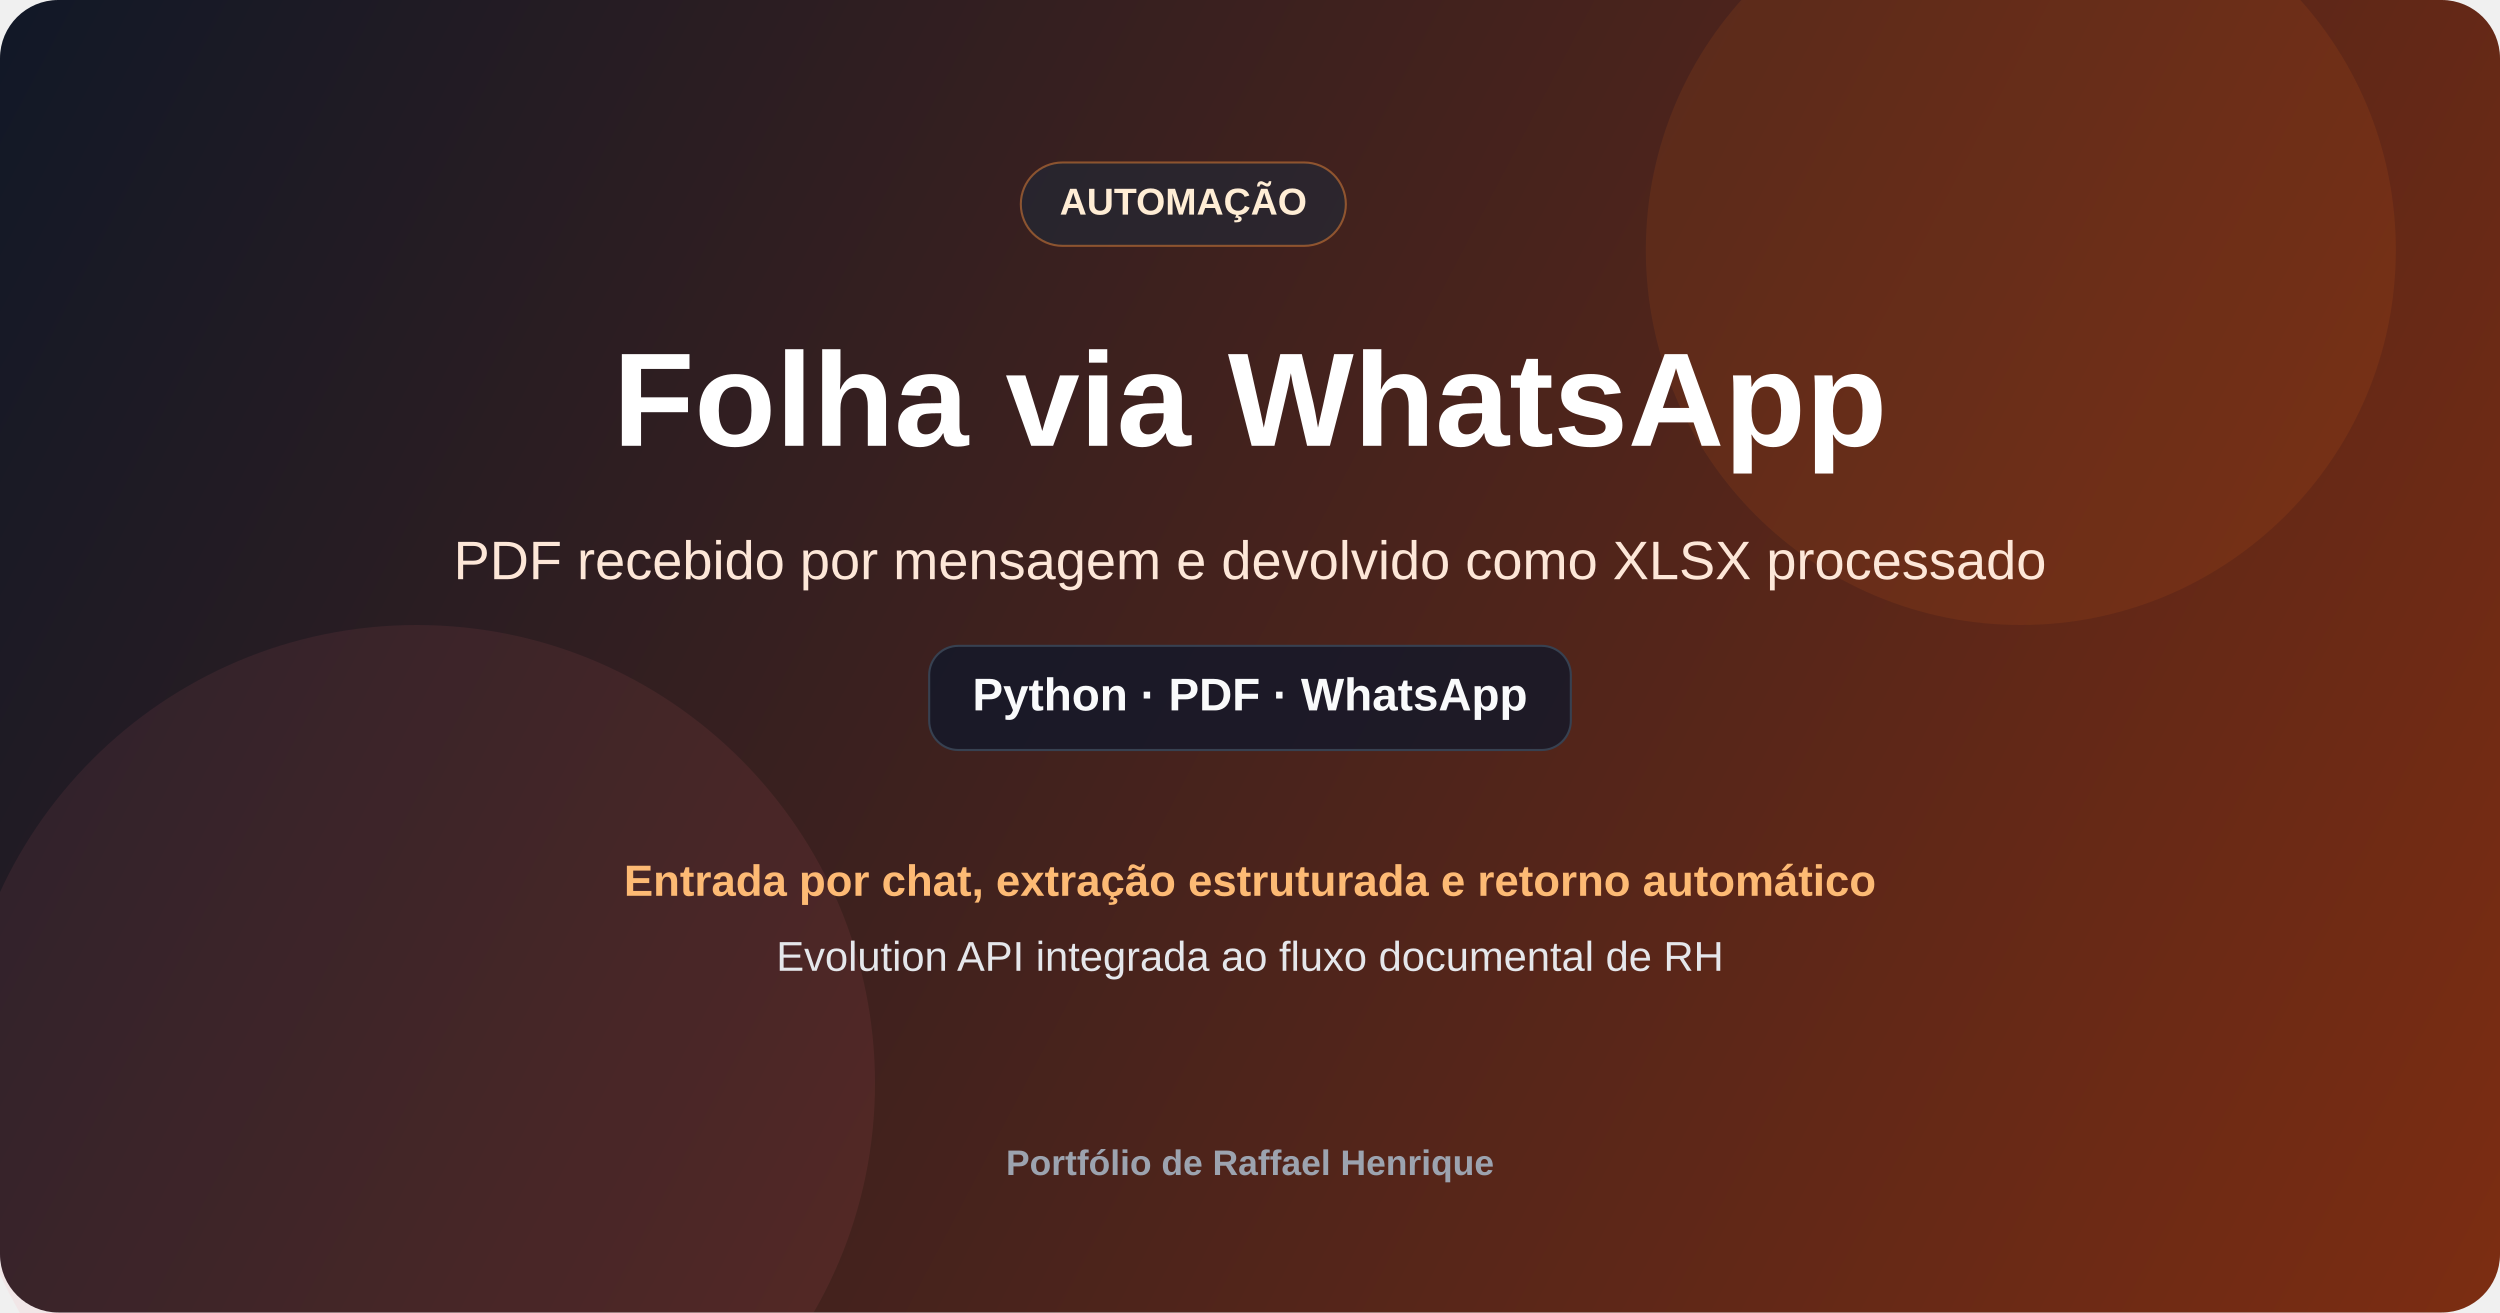
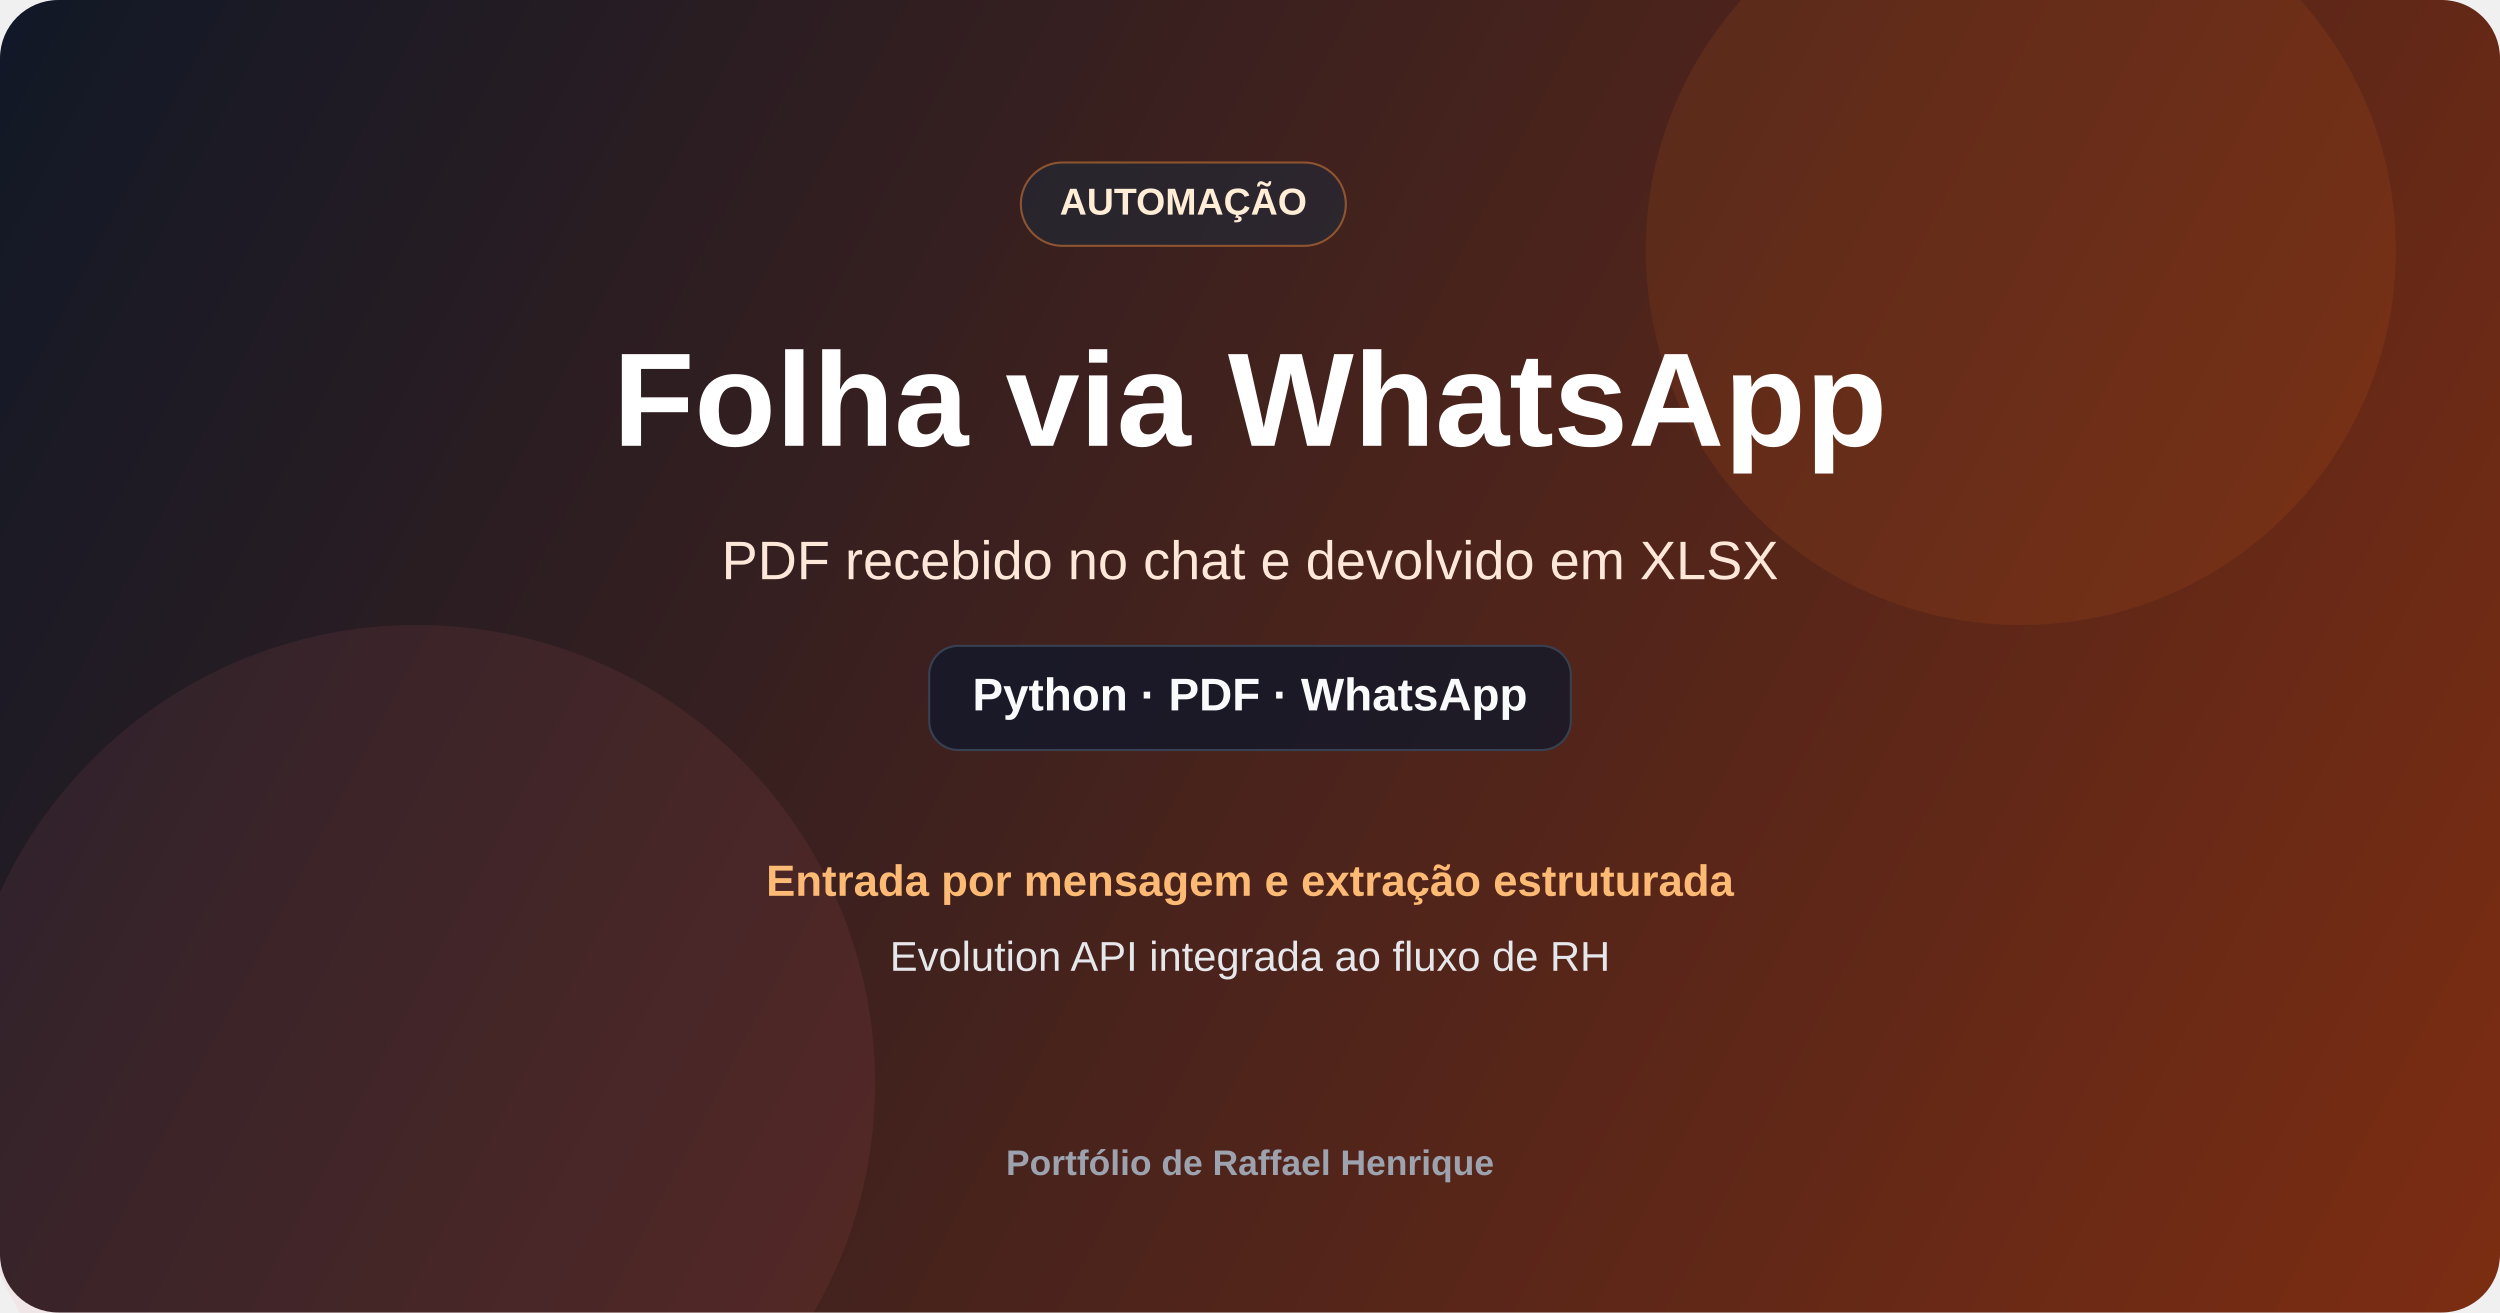
<svg xmlns="http://www.w3.org/2000/svg" width="1200" height="630" viewBox="0 0 1200 630" fill="none">
  <defs>
    <linearGradient id="bg" x1="0" y1="0" x2="1200" y2="630" gradientUnits="userSpaceOnUse">
      <stop stop-color="#111827" />
      <stop offset="1" stop-color="#7C2D12" />
    </linearGradient>
  </defs>
  <rect width="1200" height="630" rx="28" fill="url(#bg)" />
  <circle cx="970" cy="120" r="180" fill="#F97316" fill-opacity="0.10" />
  <circle cx="200" cy="520" r="220" fill="#FB7185" fill-opacity="0.08" />
  <rect x="490" y="78" width="156" height="40" rx="20" fill="#1F2937" fill-opacity="0.60" stroke="#FB923C" stroke-opacity="0.45" />
  <text x="568" y="103" text-anchor="middle" fill="#FFEDD5" font-family="Segoe UI, Arial, sans-serif" font-size="18" font-weight="700">AUTOMAÇÃO</text>
  <text x="600" y="214" text-anchor="middle" fill="#FFFFFF" font-family="Segoe UI, Arial, sans-serif" font-size="64" font-weight="800">Folha via WhatsApp</text>
-   <text x="600" y="278" text-anchor="middle" fill="#FDE7D8" font-family="Segoe UI, Arial, sans-serif" font-size="26" font-weight="500">PDF recebido por mensagem e devolvido como XLSX processado</text>
+   <text x="600" y="278" text-anchor="middle" fill="#FDE7D8" font-family="Segoe UI, Arial, sans-serif" font-size="26" font-weight="500">PDF recebido no chat e devolvido em XLSX</text>
  <rect x="446" y="310" width="308" height="50" rx="14" fill="#0F172A" fill-opacity="0.76" stroke="#374151" />
  <text x="600" y="341" text-anchor="middle" fill="#F9FAFB" font-family="Segoe UI, Arial, sans-serif" font-size="22" font-weight="700">Python · PDF · WhatsApp</text>
-   <text x="600" y="430" text-anchor="middle" fill="#FDBA74" font-family="Segoe UI, Arial, sans-serif" font-size="21" font-weight="700">Entrada por chat, extração estruturada e retorno automático</text>
-   <text x="600" y="466" text-anchor="middle" fill="#E5E7EB" font-family="Segoe UI, Arial, sans-serif" font-size="20" font-weight="400">Evolution API integrada ao fluxo documental de RH</text>
+   <text x="600" y="430" text-anchor="middle" fill="#FDBA74" font-family="Segoe UI, Arial, sans-serif" font-size="21" font-weight="700">Entrada por mensagem e extração estruturada</text>
+   <text x="600" y="466" text-anchor="middle" fill="#E5E7EB" font-family="Segoe UI, Arial, sans-serif" font-size="20" font-weight="400">Evolution API integrada ao fluxo de RH</text>
  <text x="600" y="564" text-anchor="middle" fill="#9CA3AF" font-family="Segoe UI, Arial, sans-serif" font-size="17" font-weight="600">Portfólio de Raffael Henrique</text>
</svg>
